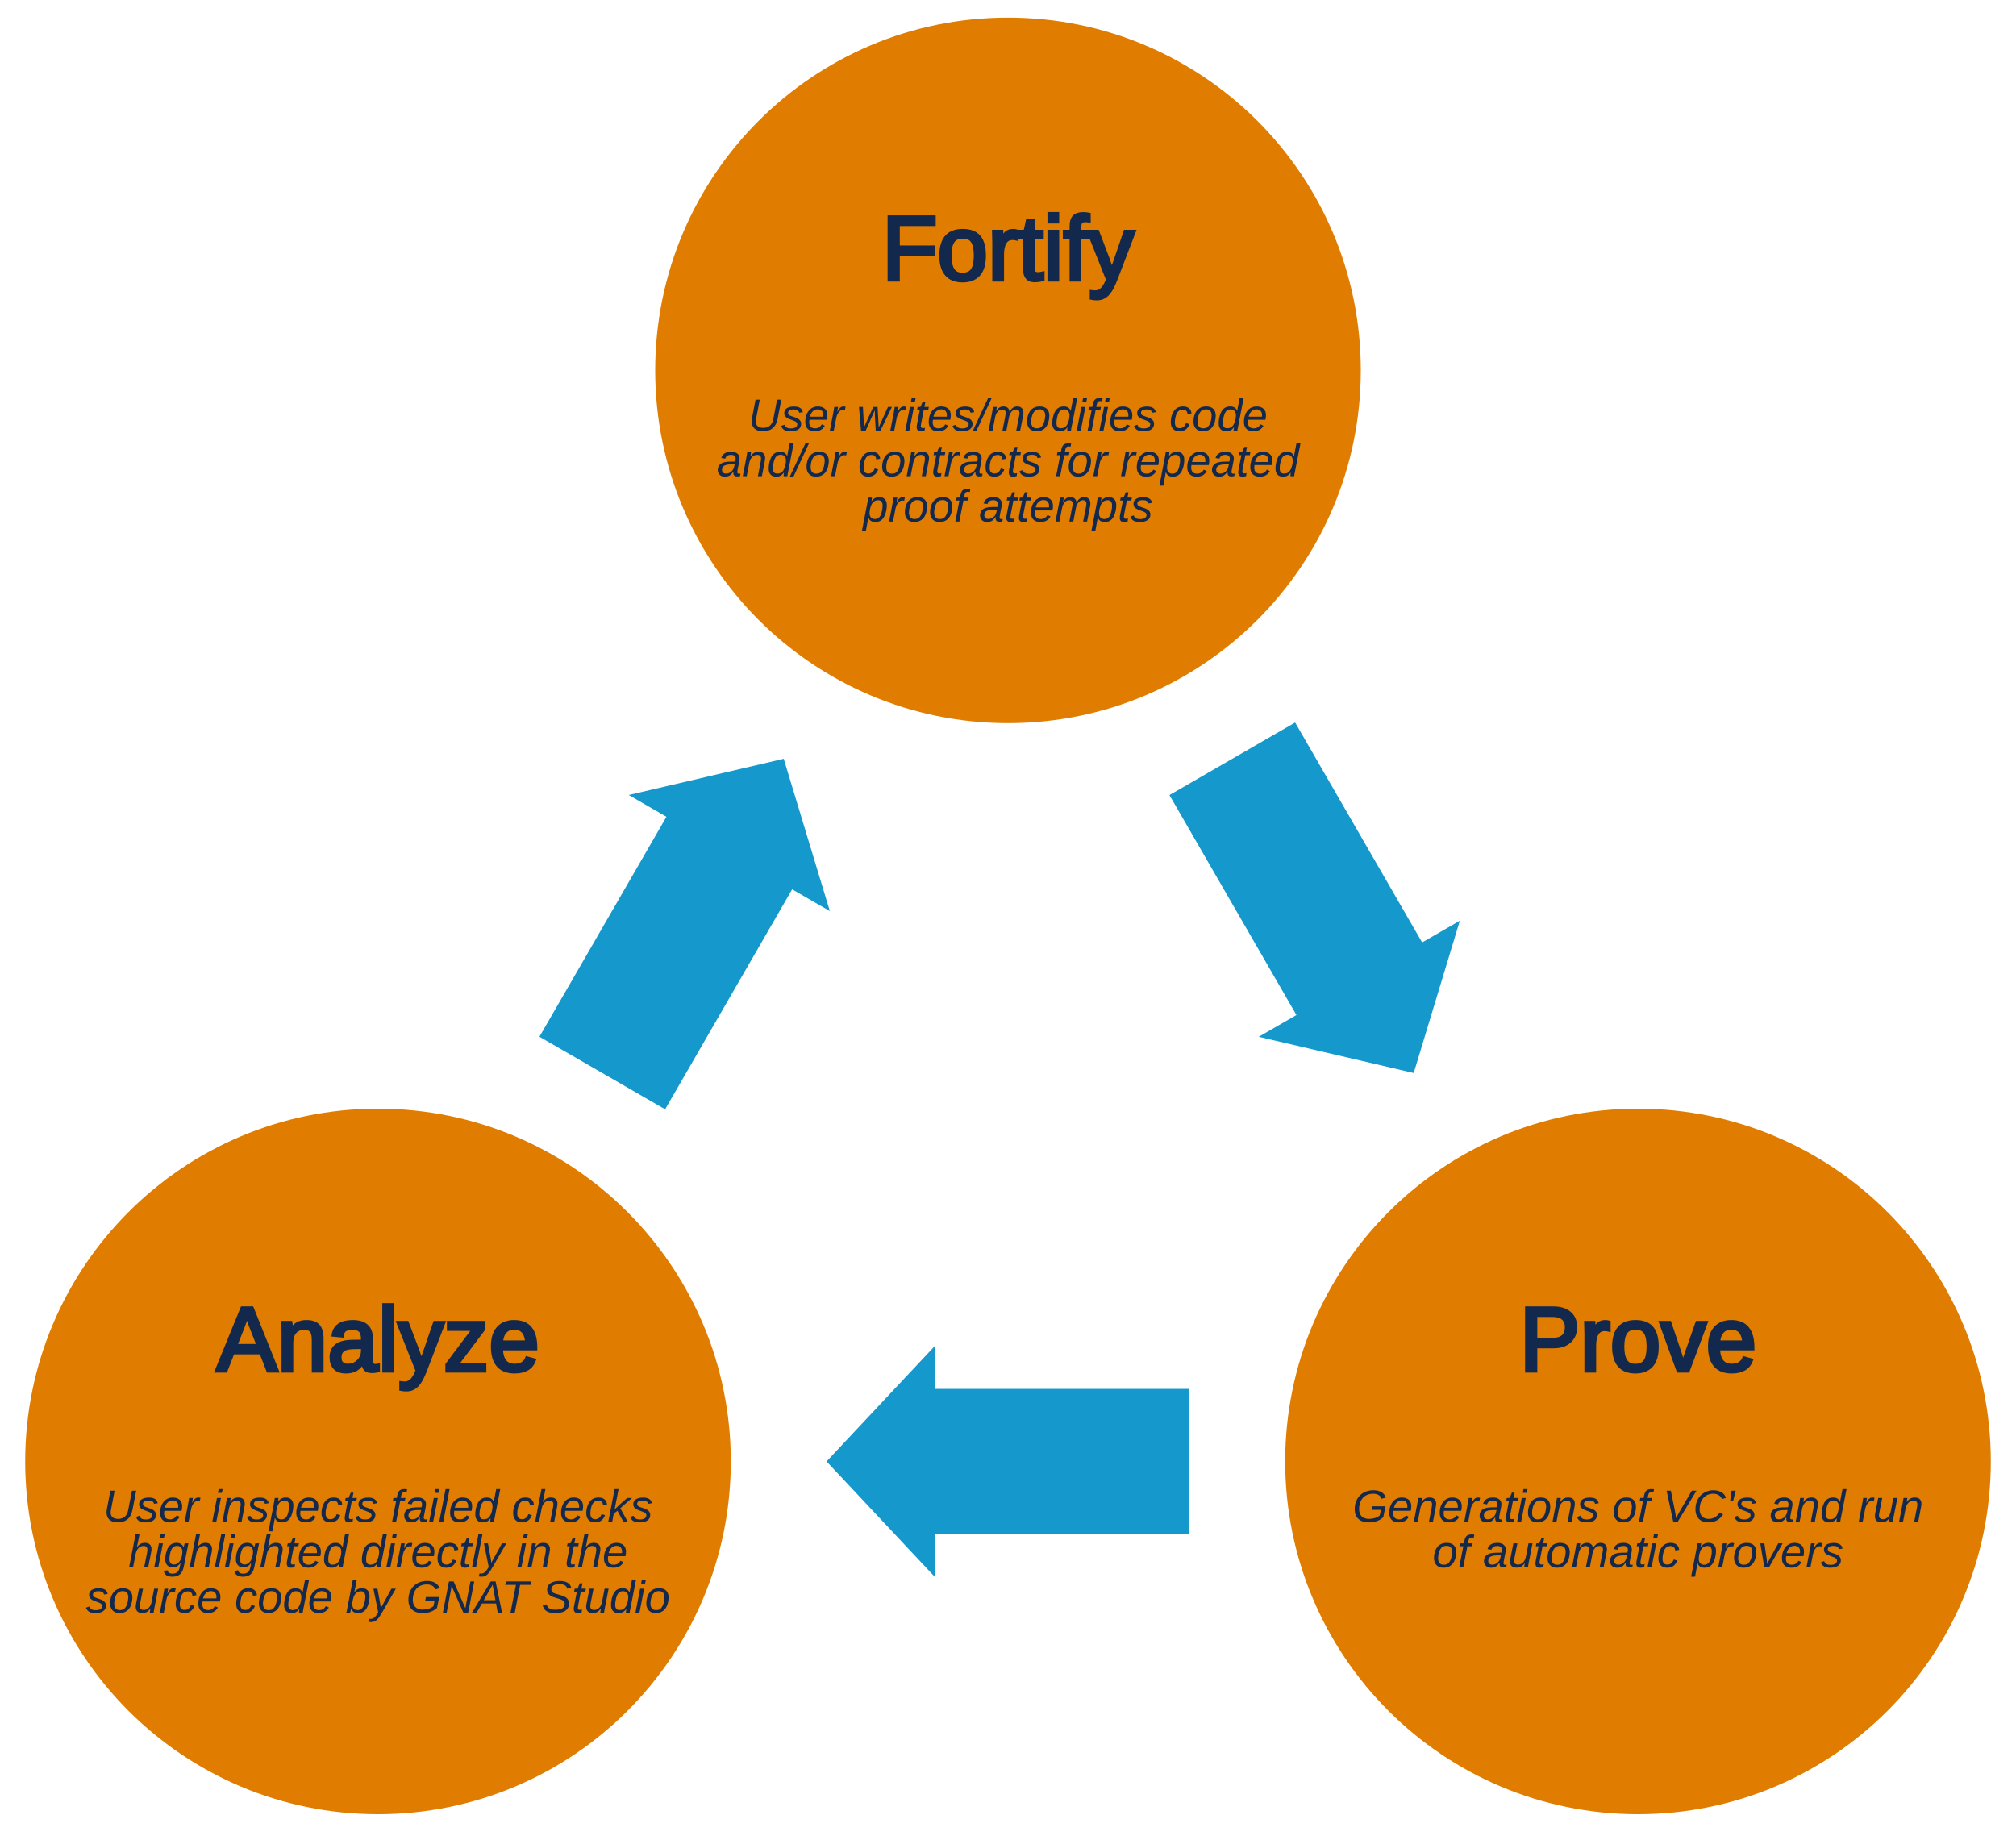
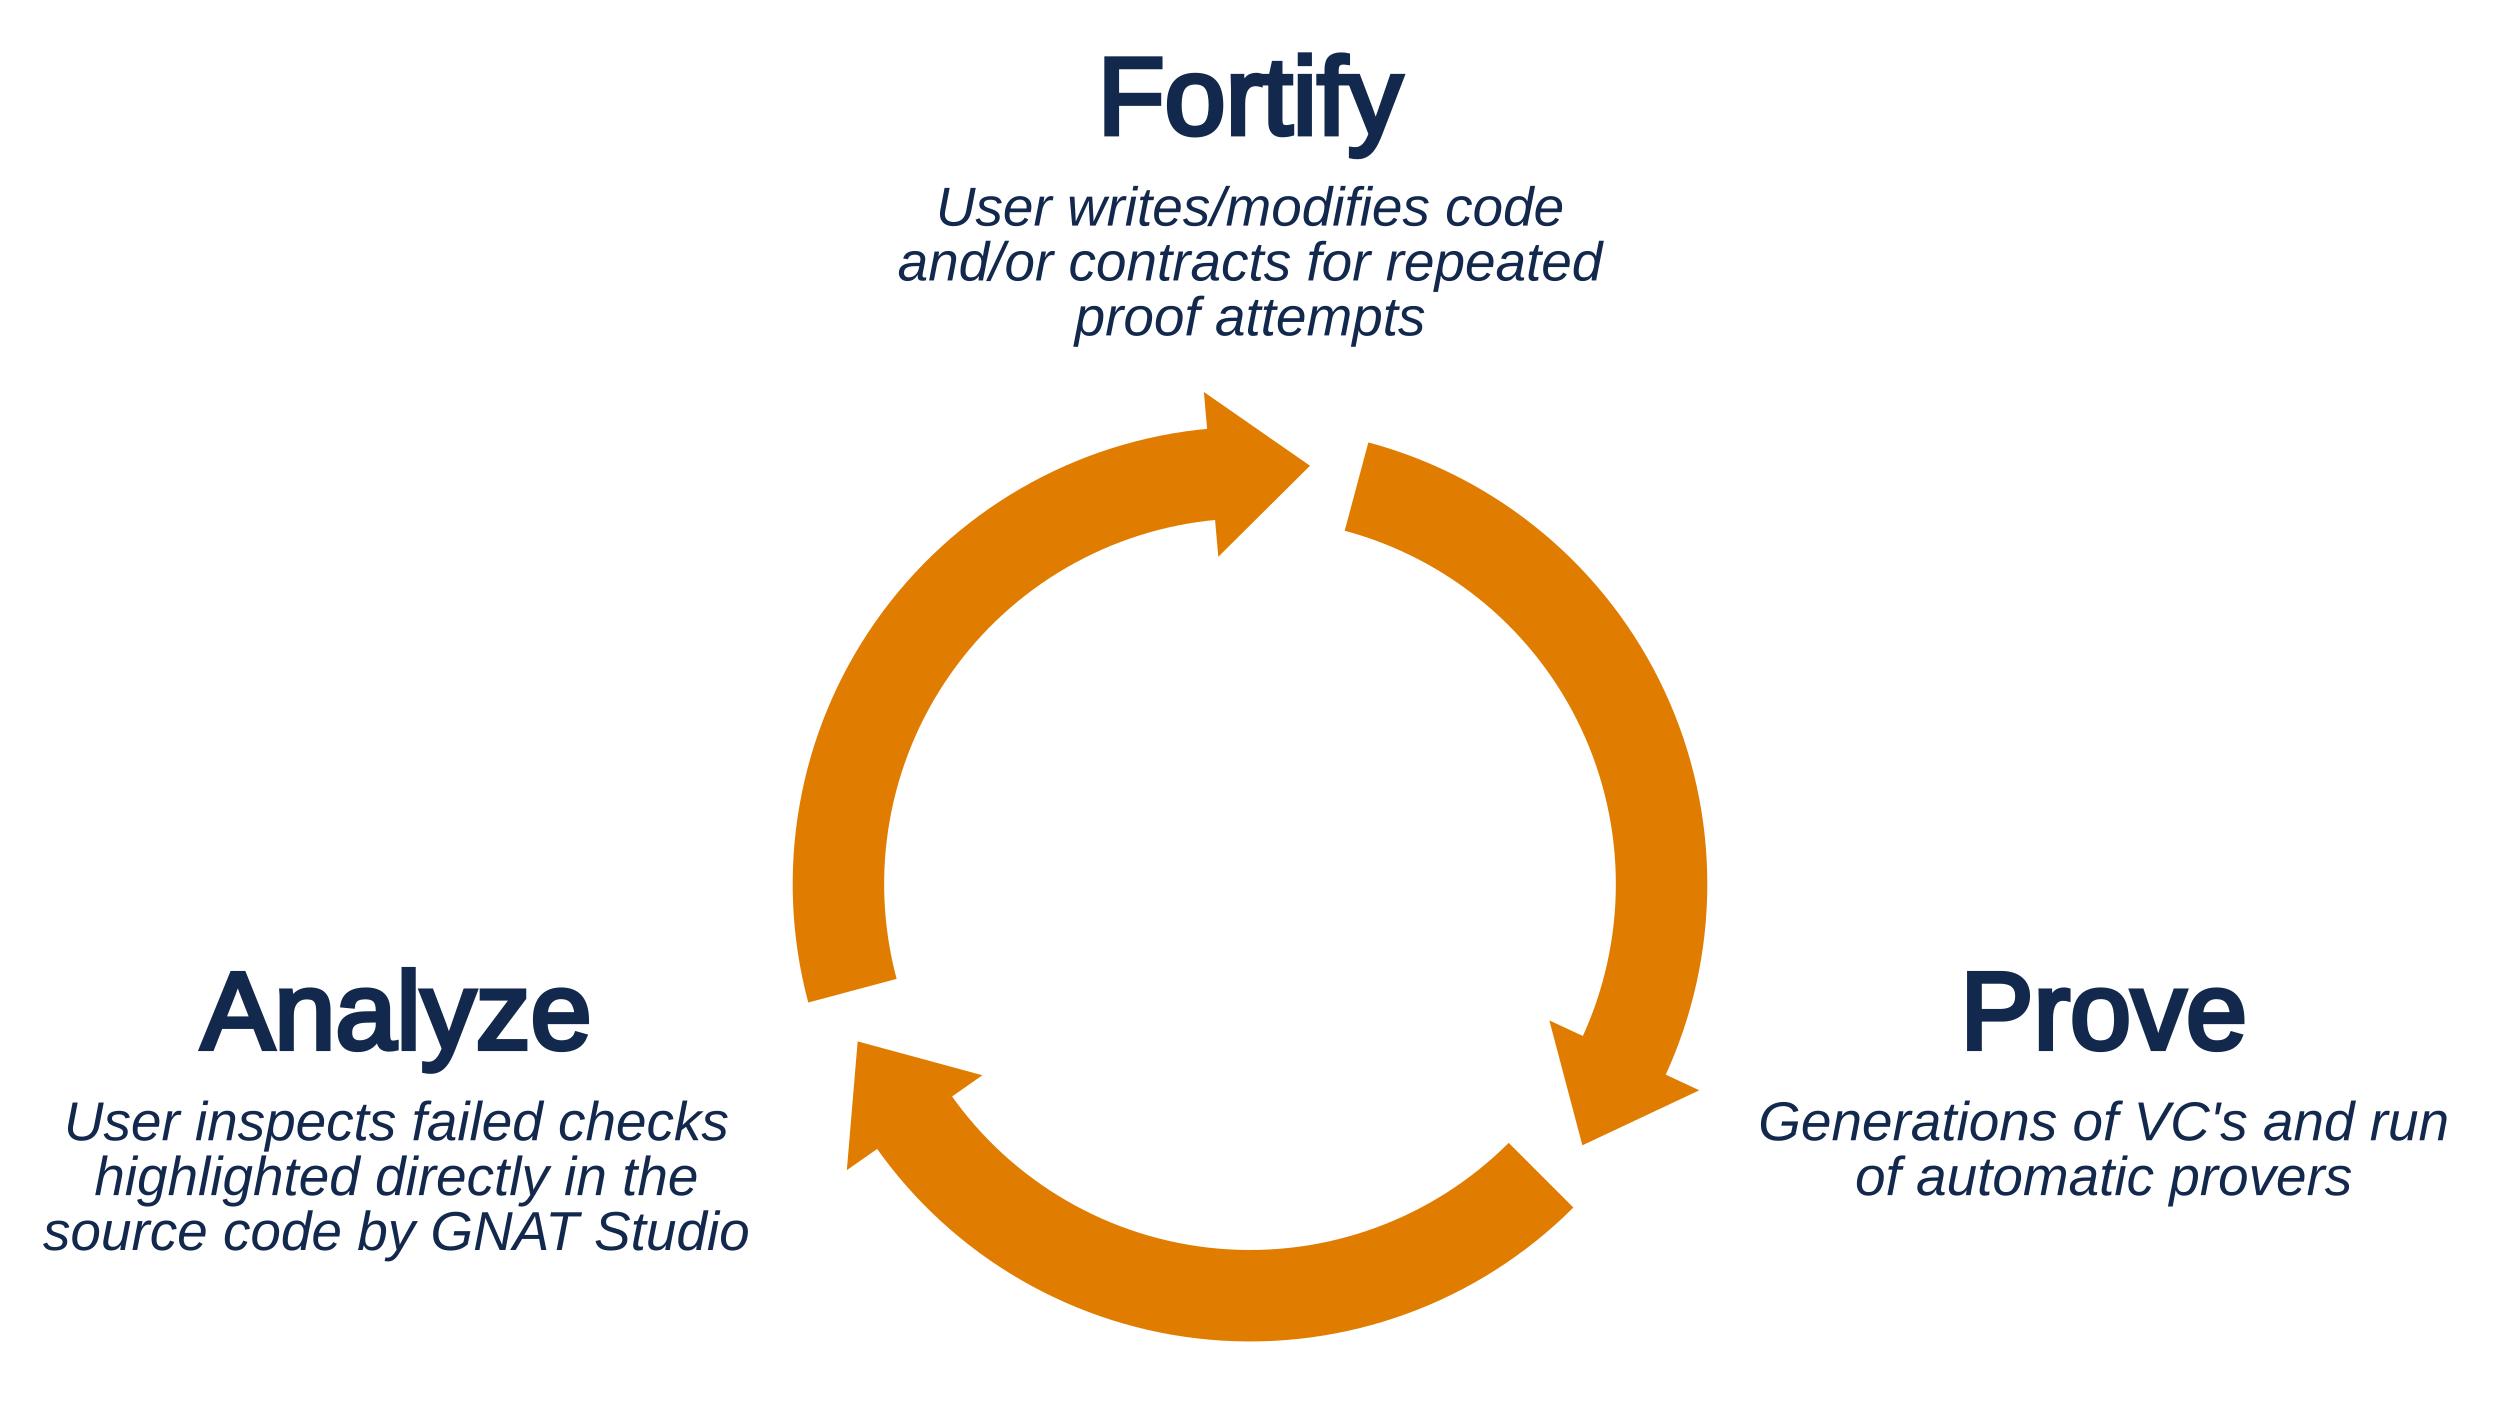
- <svg xmlns="http://www.w3.org/2000/svg" baseProfile="full" version="1.1" height="365" width="400">
-   <circle fill="#e07c00" stroke="none" cx="75" cy="290" r="70.0" />
-   <text xml:space="preserve" fill="#12284c" stroke="#12284c" stroke-width="0.75" text-align="left" font-size="18px" font-family="arial" font-weight="normal" text-anchor="middle" x="75" y="272">Analyze</text>
-   <text xml:space="preserve" fill="#12284c" stroke="none" text-align="left" font-size="9px" font-family="arial" font-weight="normal" font-style="italic" text-anchor="middle" x="75" y="302">User inspects failed checks</text>
-   <text xml:space="preserve" fill="#12284c" stroke="none" text-align="left" font-size="9px" font-family="arial" font-weight="normal" font-style="italic" text-anchor="middle" x="75" y="311">highlighted directly in the</text>
-   <text xml:space="preserve" fill="#12284c" stroke="none" text-align="left" font-size="9px" font-family="arial" font-weight="normal" font-style="italic" text-anchor="middle" x="75" y="320">source code by GNAT Studio</text>
-   <circle fill="#e07c00" stroke="none" cx="200.0" cy="73.494" r="70.0" />
-   <text xml:space="preserve" fill="#12284c" stroke="#12284c" stroke-width="0.75" text-align="left" font-size="18px" font-family="arial" font-weight="normal" text-anchor="middle" x="200.0" y="55.494">Fortify</text>
-   <text xml:space="preserve" fill="#12284c" stroke="none" text-align="left" font-size="9px" font-family="arial" font-weight="normal" font-style="italic" text-anchor="middle" x="200.0" y="85.494">User writes/modifies code</text>
-   <text xml:space="preserve" fill="#12284c" stroke="none" text-align="left" font-size="9px" font-family="arial" font-weight="normal" font-style="italic" text-anchor="middle" x="200.0" y="94.494">and/or contracts for repeated</text>
-   <text xml:space="preserve" fill="#12284c" stroke="none" text-align="left" font-size="9px" font-family="arial" font-weight="normal" font-style="italic" text-anchor="middle" x="200.0" y="103.494">proof attempts</text>
-   <circle fill="#e07c00" stroke="none" cx="325" cy="290" r="70.0" />
-   <text xml:space="preserve" fill="#12284c" stroke="#12284c" stroke-width="0.75" text-align="left" font-size="18px" font-family="arial" font-weight="normal" text-anchor="middle" x="325" y="272">Prove</text>
-   <text xml:space="preserve" fill="#12284c" stroke="none" text-align="left" font-size="9px" font-family="arial" font-weight="normal" font-style="italic" text-anchor="middle" x="325" y="302">Generations of VC's and run</text>
-   <text xml:space="preserve" fill="#12284c" stroke="none" text-align="left" font-size="9px" font-family="arial" font-weight="normal" font-style="italic" text-anchor="middle" x="325" y="311">of automatic provers</text>
-   <circle fill="#12284c" stroke="none" cx="137.5" cy="181.747" r="2" />
-   <polygon fill="#1598cb" stroke="none" transform="rotate(30, 137.5, 181.7468)" points="137.5,145.747 114.46,167.347 123.1,167.347 123.1,217.747 151.9,217.747 151.9,167.347 160.54,167.347 137.5,145.747 " />
-   <circle fill="#12284c" stroke="none" cx="262.5" cy="181.747" r="2" />
-   <polygon fill="#1598cb" stroke="none" transform="rotate(150, 262.5, 181.7468)" points="262.5,145.747 239.46,167.347 248.1,167.347 248.1,217.747 276.9,217.747 276.9,167.347 285.54,167.347 262.5,145.747 " />
-   <circle fill="#12284c" stroke="none" cx="200.0" cy="290.0" r="2" />
-   <polygon fill="#1598cb" stroke="none" transform="rotate(270, 200.0, 290.0)" points="200.0,254.0 176.96,275.6 185.6,275.6 185.6,326.0 214.4,326.0 214.4,275.6 223.04,275.6 200.0,254.0 " />
+ <svg xmlns="http://www.w3.org/2000/svg" baseProfile="full" version="1.1" height="230" width="410">
+   <path fill="#e07c00" d="M 258.033 198.033 A 75 75 0 0 1 143.564 188.018 L 155.851 179.415 A 60.0 60.0 0 0 0 247.426 187.426 Z" />
+   <polygon fill="#e07c00" stroke="#e07c00" stroke-width="1" points="159.947,176.547 139.468,190.886 141.104,171.429 " />
+   <text xml:space="preserve" fill="#12284c" stroke="#12284c" stroke-width="0.75" text-align="left" font-size="18px" font-family="arial" font-weight="normal" text-anchor="middle" x="65" y="172.0">Analyze</text>
+   <text xml:space="preserve" fill="#12284c" stroke="none" text-align="left" font-size="9px" font-family="arial" font-weight="normal" font-style="italic" text-anchor="middle" x="65" y="187.0">User inspects failed checks</text>
+   <text xml:space="preserve" fill="#12284c" stroke="none" text-align="left" font-size="9px" font-family="arial" font-weight="normal" font-style="italic" text-anchor="middle" x="65" y="196.0">highlighted directly in the</text>
+   <text xml:space="preserve" fill="#12284c" stroke="none" text-align="left" font-size="9px" font-family="arial" font-weight="normal" font-style="italic" text-anchor="middle" x="65" y="205.0">source code by GNAT Studio</text>
+   <path fill="#e07c00" d="M 132.556 164.411 A 75 75 0 0 1 198.463 70.285 L 199.771 85.228 A 60.0 60.0 0 0 0 147.044 160.529 Z" />
+   <polygon fill="#e07c00" stroke="#e07c00" stroke-width="1" points="200.206,90.209 198.028,65.304 214.06,76.45 " />
+   <text xml:space="preserve" fill="#12284c" stroke="#12284c" stroke-width="0.75" text-align="left" font-size="18px" font-family="arial" font-weight="normal" text-anchor="middle" x="205" y="22.0">Fortify</text>
+   <text xml:space="preserve" fill="#12284c" stroke="none" text-align="left" font-size="9px" font-family="arial" font-weight="normal" font-style="italic" text-anchor="middle" x="205" y="37.0">User writes/modifies code</text>
+   <text xml:space="preserve" fill="#12284c" stroke="none" text-align="left" font-size="9px" font-family="arial" font-weight="normal" font-style="italic" text-anchor="middle" x="205" y="46.0">and/or contracts for repeated</text>
+   <text xml:space="preserve" fill="#12284c" stroke="none" text-align="left" font-size="9px" font-family="arial" font-weight="normal" font-style="italic" text-anchor="middle" x="205" y="55.0">proof attempts</text>
+   <path fill="#e07c00" d="M 224.411 72.556 A 75 75 0 0 1 272.973 176.696 L 259.378 170.357 A 60.0 60.0 0 0 0 220.529 87.044 Z" />
+   <polygon fill="#e07c00" stroke="#e07c00" stroke-width="1" points="254.847,168.244 277.505,178.809 259.837,187.121 " />
+   <text xml:space="preserve" fill="#12284c" stroke="#12284c" stroke-width="0.75" text-align="left" font-size="18px" font-family="arial" font-weight="normal" text-anchor="middle" x="345" y="172.0">Prove</text>
+   <text xml:space="preserve" fill="#12284c" stroke="none" text-align="left" font-size="9px" font-family="arial" font-weight="normal" font-style="italic" text-anchor="middle" x="345" y="187.0">Generations of VC's and run</text>
+   <text xml:space="preserve" fill="#12284c" stroke="none" text-align="left" font-size="9px" font-family="arial" font-weight="normal" font-style="italic" text-anchor="middle" x="345" y="196.0">of automatic provers</text>
</svg>
